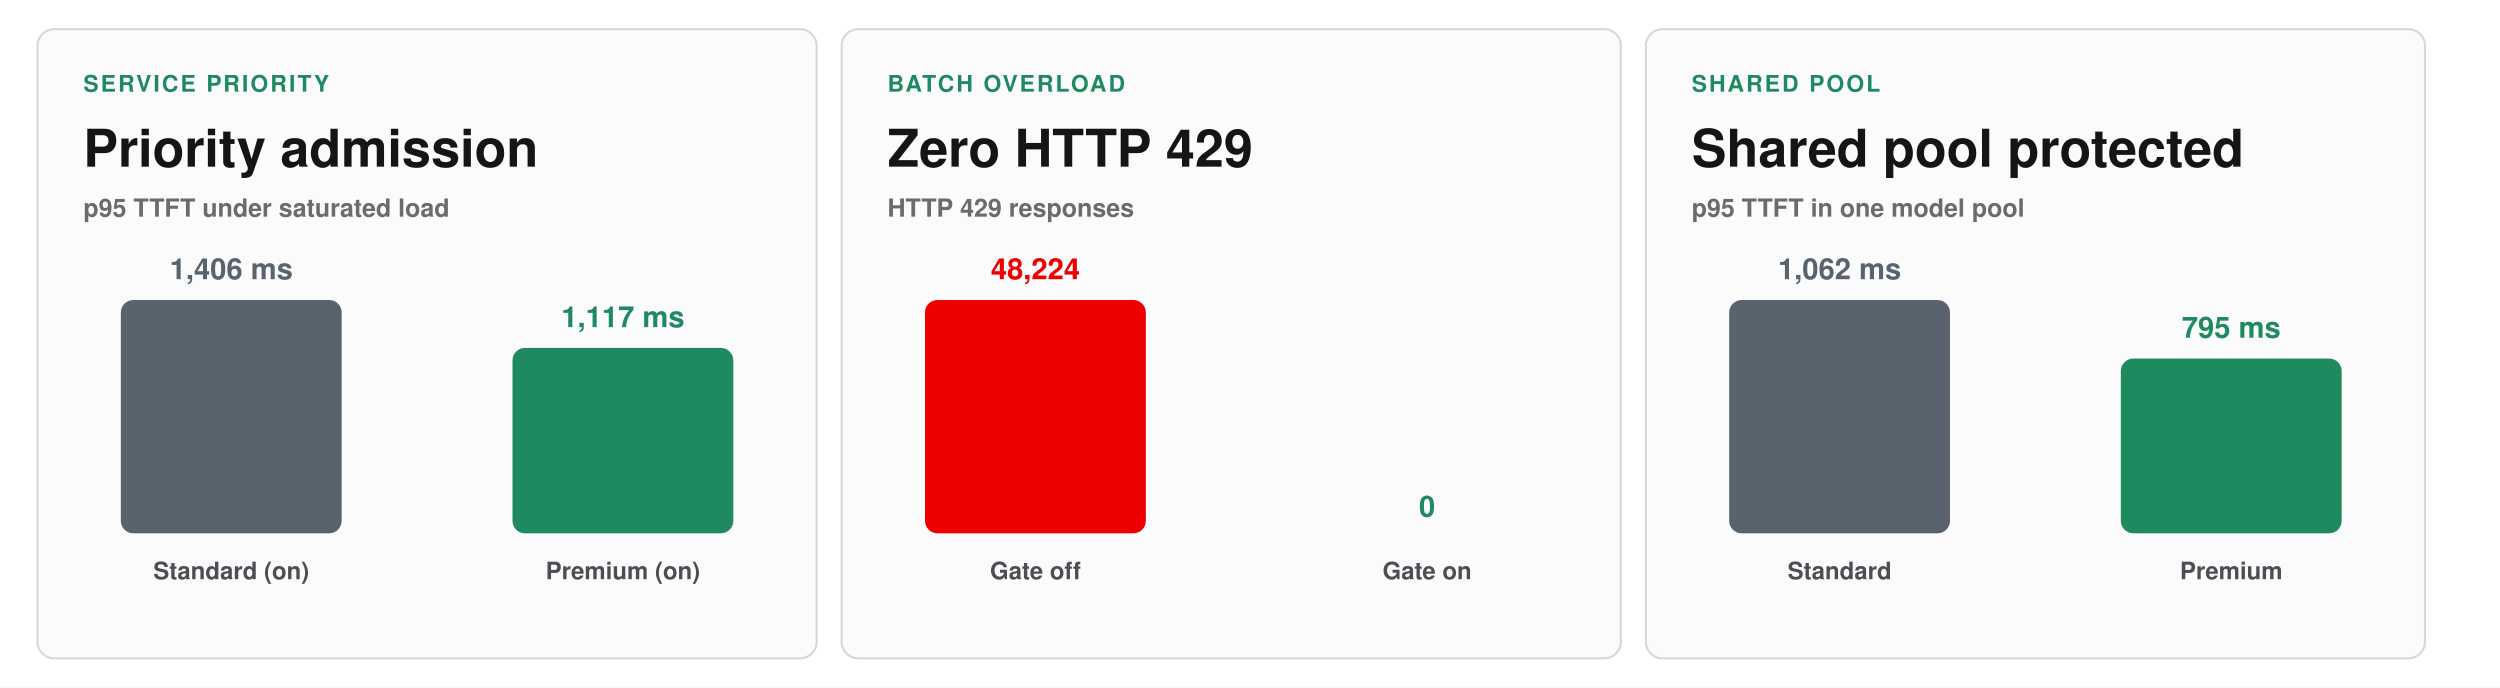
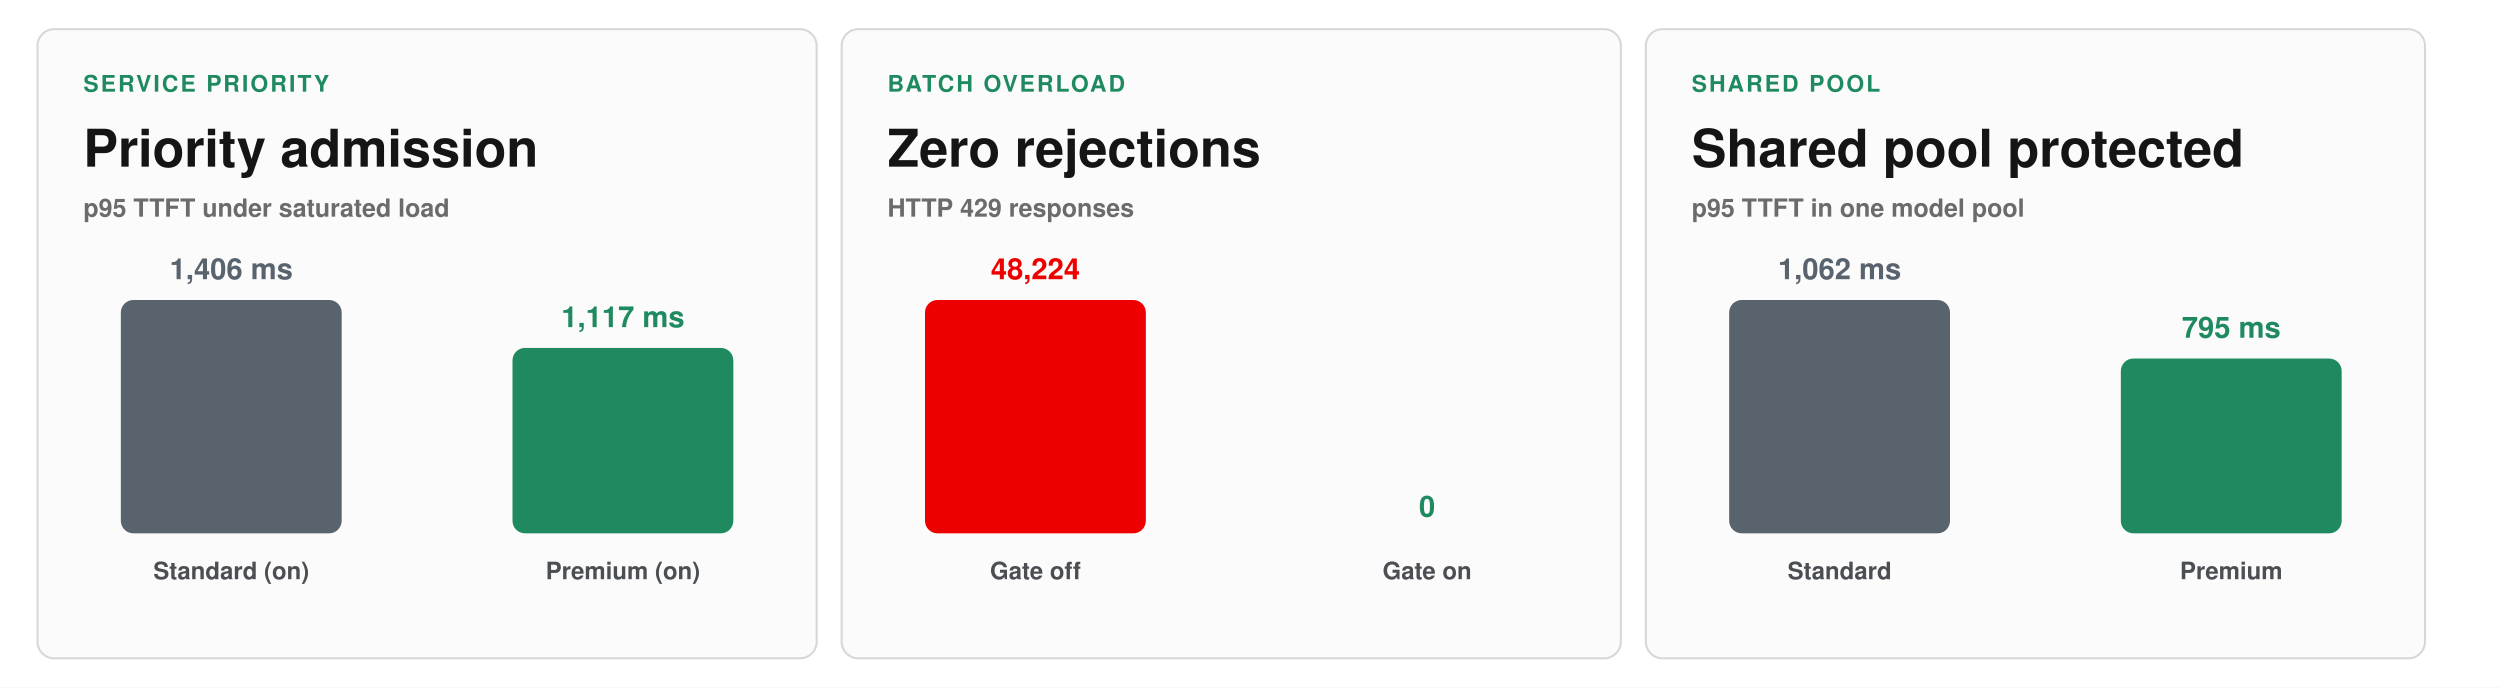
- <svg xmlns="http://www.w3.org/2000/svg" viewBox="0 0 1200 330" role="img" aria-label="Three measured outcomes: priority admission kept premium traffic below standard p95 TTFT, batch overload produced zero HTTP 429 responses with flow control on, and premium tenants stayed lower latency in a consolidated pool.">
+ <svg xmlns="http://www.w3.org/2000/svg" viewBox="0 0 1200 330" role="img" aria-label="Three measured outcomes: priority admission kept premium traffic below standard p95 TTFT, batch overload produced zero rejections with flow control on, and premium tenants stayed lower latency in a consolidated pool.">
  <rect width="1200" height="330" fill="#ffffff" />
  <rect x="18" y="14" width="374" height="302" rx="8" fill="#fbfbfb" stroke="#d7d7d7" />
  <text x="40" y="44" font-family="-apple-system,BlinkMacSystemFont,Segoe UI,Helvetica,Arial,sans-serif" font-size="11" font-weight="800" fill="#1f8a5f" text-anchor="start" letter-spacing="1">SERVICE PRIORITY</text>
  <text x="40" y="80" font-family="-apple-system,BlinkMacSystemFont,Segoe UI,Helvetica,Arial,sans-serif" font-size="25" font-weight="800" fill="#151515" text-anchor="start">Priority admission</text>
  <text x="40" y="104" font-family="-apple-system,BlinkMacSystemFont,Segoe UI,Helvetica,Arial,sans-serif" font-size="12" font-weight="550" fill="#6b6b6b" text-anchor="start">p95 TTFT under saturated load</text>
  <text x="111" y="134.0" font-family="-apple-system,BlinkMacSystemFont,Segoe UI,Helvetica,Arial,sans-serif" font-size="14" font-weight="800" fill="#59636e" text-anchor="middle">1,406 ms</text>
  <rect x="58" y="144.0" width="106" height="112.0" rx="6" fill="#59636e" />
  <text x="111" y="278" font-family="-apple-system,BlinkMacSystemFont,Segoe UI,Helvetica,Arial,sans-serif" font-size="11.5" font-weight="650" fill="#4b4f54" text-anchor="middle">Standard (on)</text>
  <text x="299" y="157.021" font-family="-apple-system,BlinkMacSystemFont,Segoe UI,Helvetica,Arial,sans-serif" font-size="14" font-weight="800" fill="#1f8a5f" text-anchor="middle">1,117 ms</text>
  <rect x="246" y="167.0" width="106" height="89.0" rx="6" fill="#1f8a5f" />
  <text x="299" y="278" font-family="-apple-system,BlinkMacSystemFont,Segoe UI,Helvetica,Arial,sans-serif" font-size="11.5" font-weight="650" fill="#4b4f54" text-anchor="middle">Premium (on)</text>
  <rect x="404" y="14" width="374" height="302" rx="8" fill="#fbfbfb" stroke="#d7d7d7" />
  <text x="426" y="44" font-family="-apple-system,BlinkMacSystemFont,Segoe UI,Helvetica,Arial,sans-serif" font-size="11" font-weight="800" fill="#1f8a5f" text-anchor="start" letter-spacing="1">BATCH OVERLOAD</text>
-   <text x="426" y="80" font-family="-apple-system,BlinkMacSystemFont,Segoe UI,Helvetica,Arial,sans-serif" font-size="25" font-weight="800" fill="#151515" text-anchor="start">Zero HTTP 429</text>
+   <text x="426" y="80" font-family="-apple-system,BlinkMacSystemFont,Segoe UI,Helvetica,Arial,sans-serif" font-size="25" font-weight="800" fill="#151515" text-anchor="start">Zero rejections</text>
  <text x="426" y="104" font-family="-apple-system,BlinkMacSystemFont,Segoe UI,Helvetica,Arial,sans-serif" font-size="12" font-weight="550" fill="#6b6b6b" text-anchor="start">HTTP 429 responses</text>
  <text x="497" y="134.0" font-family="-apple-system,BlinkMacSystemFont,Segoe UI,Helvetica,Arial,sans-serif" font-size="14" font-weight="800" fill="#ee0000" text-anchor="middle">48,224</text>
  <rect x="444" y="144.0" width="106" height="112.0" rx="6" fill="#ee0000" />
  <text x="497" y="278" font-family="-apple-system,BlinkMacSystemFont,Segoe UI,Helvetica,Arial,sans-serif" font-size="11.5" font-weight="650" fill="#4b4f54" text-anchor="middle">Gate off</text>
  <text x="685" y="248" font-family="-apple-system,BlinkMacSystemFont,Segoe UI,Helvetica,Arial,sans-serif" font-size="14" font-weight="800" fill="#1f8a5f" text-anchor="middle">0</text>
  <text x="685" y="278" font-family="-apple-system,BlinkMacSystemFont,Segoe UI,Helvetica,Arial,sans-serif" font-size="11.5" font-weight="650" fill="#4b4f54" text-anchor="middle">Gate on</text>
  <rect x="790" y="14" width="374" height="302" rx="8" fill="#fbfbfb" stroke="#d7d7d7" />
  <text x="812" y="44" font-family="-apple-system,BlinkMacSystemFont,Segoe UI,Helvetica,Arial,sans-serif" font-size="11" font-weight="800" fill="#1f8a5f" text-anchor="start" letter-spacing="1">SHARED POOL</text>
  <text x="812" y="80" font-family="-apple-system,BlinkMacSystemFont,Segoe UI,Helvetica,Arial,sans-serif" font-size="25" font-weight="800" fill="#151515" text-anchor="start">Shared pool protected</text>
  <text x="812" y="104" font-family="-apple-system,BlinkMacSystemFont,Segoe UI,Helvetica,Arial,sans-serif" font-size="12" font-weight="550" fill="#6b6b6b" text-anchor="start">p95 TTFT in one model pool</text>
  <text x="883" y="134.0" font-family="-apple-system,BlinkMacSystemFont,Segoe UI,Helvetica,Arial,sans-serif" font-size="14" font-weight="800" fill="#59636e" text-anchor="middle">1,062 ms</text>
  <rect x="830" y="144.0" width="106" height="112.0" rx="6" fill="#59636e" />
  <text x="883" y="278" font-family="-apple-system,BlinkMacSystemFont,Segoe UI,Helvetica,Arial,sans-serif" font-size="11.5" font-weight="650" fill="#4b4f54" text-anchor="middle">Standard</text>
  <text x="1071" y="162.097" font-family="-apple-system,BlinkMacSystemFont,Segoe UI,Helvetica,Arial,sans-serif" font-size="14" font-weight="800" fill="#1f8a5f" text-anchor="middle">795 ms</text>
  <rect x="1018" y="172.1" width="106" height="83.9" rx="6" fill="#1f8a5f" />
  <text x="1071" y="278" font-family="-apple-system,BlinkMacSystemFont,Segoe UI,Helvetica,Arial,sans-serif" font-size="11.5" font-weight="650" fill="#4b4f54" text-anchor="middle">Premium</text>
</svg>
